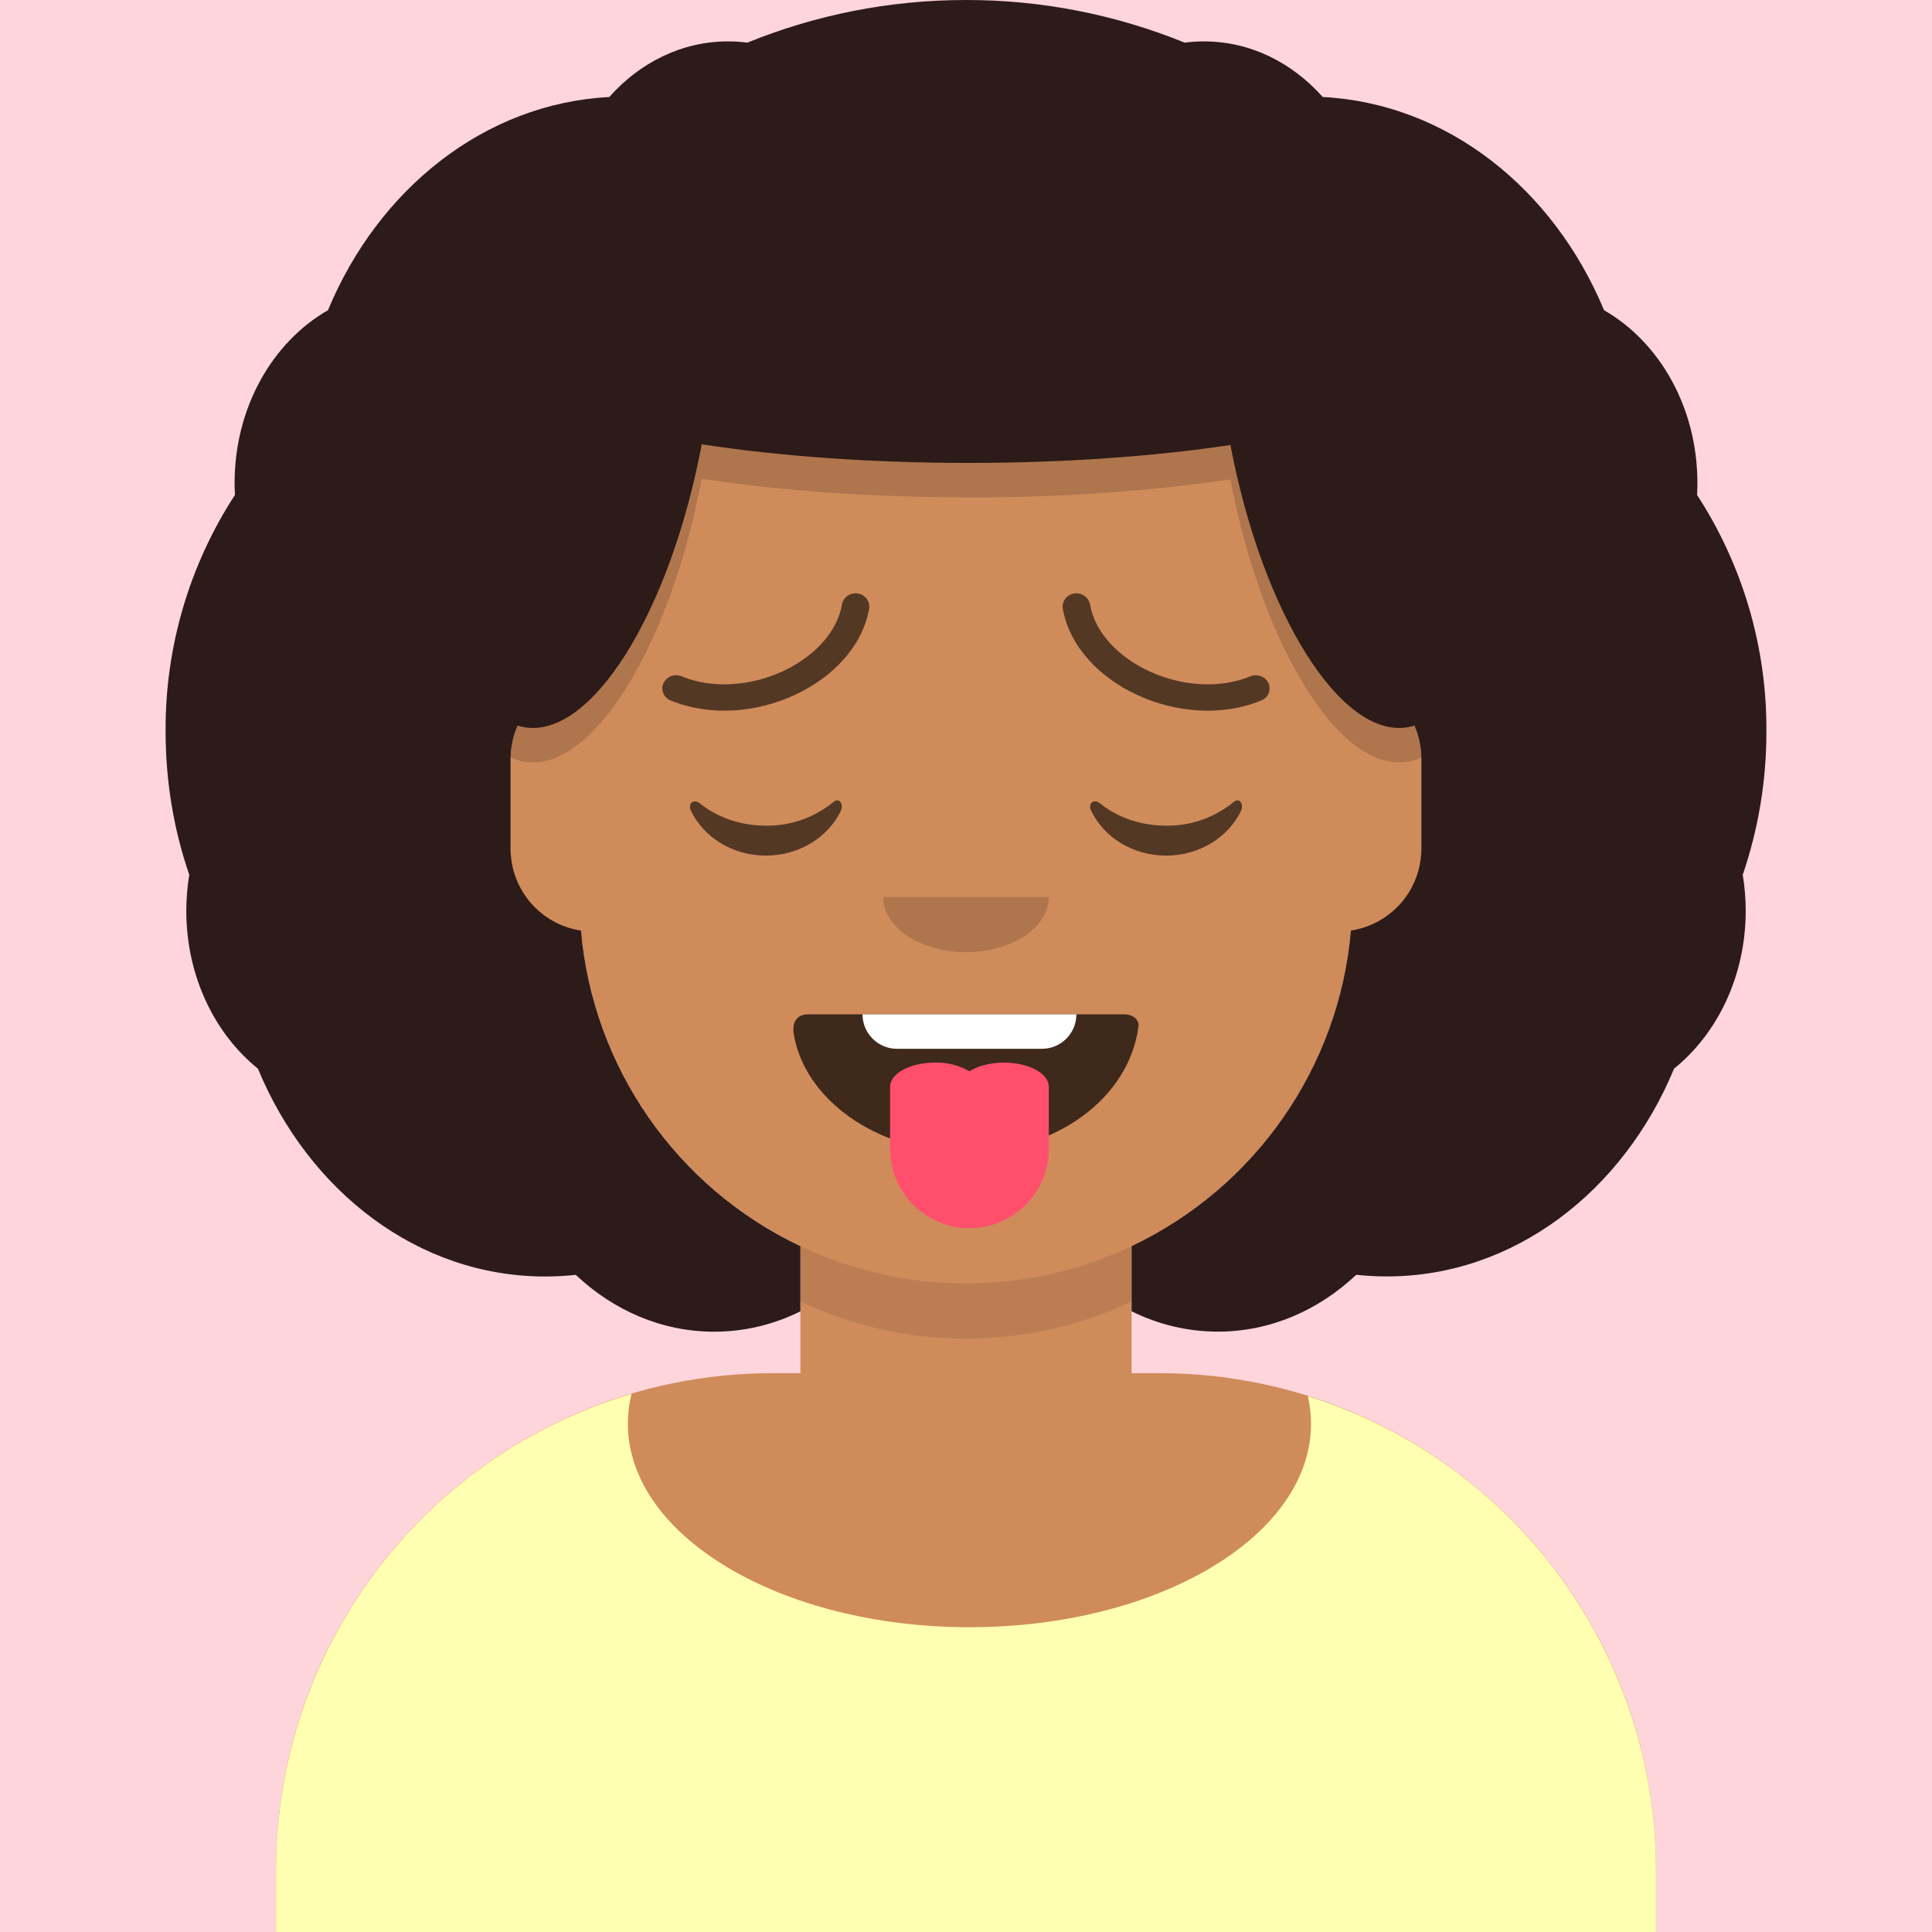
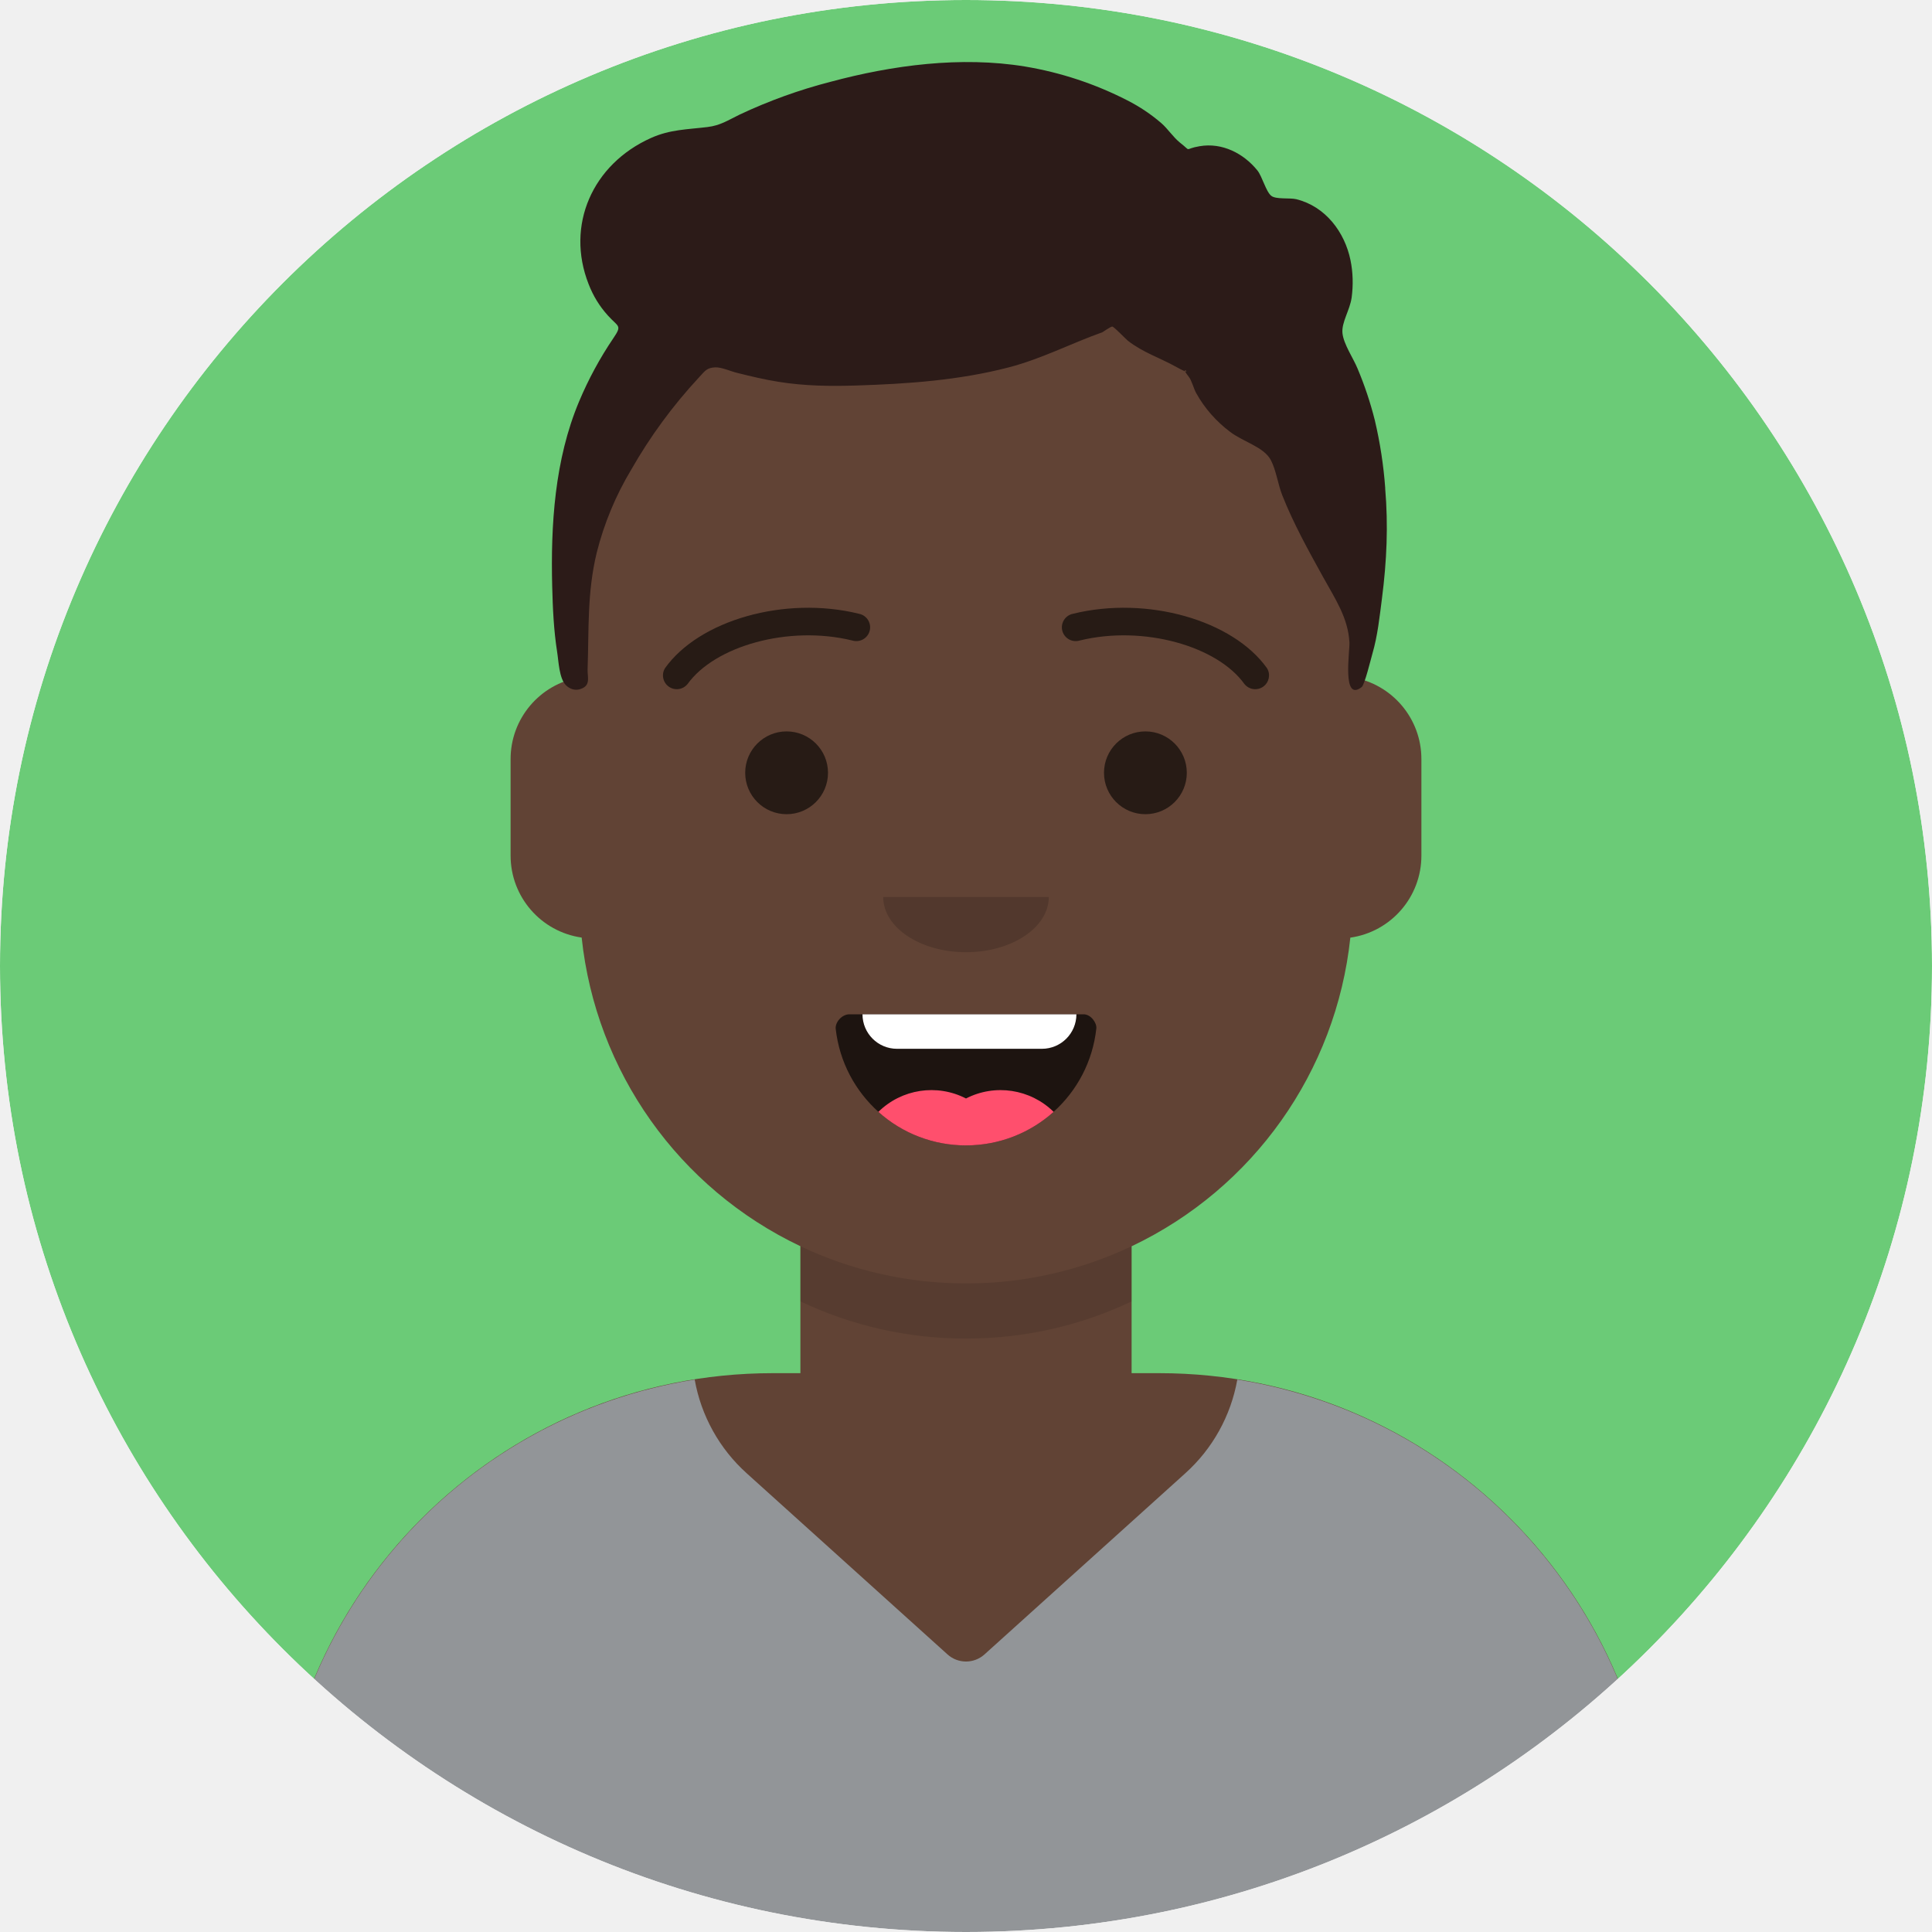
- <svg xmlns="http://www.w3.org/2000/svg" viewBox="0 0 280 280" fill="none" shape-rendering="auto">
-   <mask id="viewboxMask">
-     <rect width="280" height="280" rx="0" ry="0" x="0" y="0" fill="#fff" />
-   </mask>
-   <g mask="url(#viewboxMask)">
-     <rect fill="#ffd5dc" width="280" height="280" x="0" y="0" />
-     <g transform="translate(8)">
-       <path d="M132 36a56 56 0 0 0-56 56v6.17A12 12 0 0 0 66 110v14a12 12 0 0 0 10.3 11.88 56.04 56.04 0 0 0 31.7 44.73v18.4h-4a72 72 0 0 0-72 72v9h200v-9a72 72 0 0 0-72-72h-4v-18.39a56.04 56.04 0 0 0 31.7-44.73A12 12 0 0 0 198 124v-14a12 12 0 0 0-10-11.83V92a56 56 0 0 0-56-56Z" fill="#d08b5b" />
-       <path d="M108 180.61v8a55.79 55.79 0 0 0 24 5.39c8.59 0 16.73-1.93 24-5.39v-8a55.79 55.79 0 0 1-24 5.39 55.79 55.79 0 0 1-24-5.39Z" fill="#000" fill-opacity=".1" />
-       <g transform="translate(0 170)">
-         <path d="M132.5 65.83c27.34 0 49.5-13.2 49.5-29.48 0-1.37-.16-2.7-.46-4.02A72.03 72.03 0 0 1 232 101.05V110H32v-8.95A72.03 72.03 0 0 1 83.53 32a18 18 0 0 0-.53 4.35c0 16.28 22.16 29.48 49.5 29.48Z" fill="#ffffb1" />
+ <svg xmlns="http://www.w3.org/2000/svg" viewBox="0 0 512 512" width="512" height="512">
+   <defs>
+     <clipPath id="fc">
+       <circle cx="256" cy="256" r="256" />
+     </clipPath>
+   </defs>
+   <g clip-path="url(#fc)">
+     <svg viewBox="0 0 280 280" width="512" height="512" preserveAspectRatio="xMidYMid meet">
+       <mask id="viewboxMask">
+         <rect width="280" height="280" rx="0" ry="0" x="0" y="0" fill="#fff" />
+       </mask>
+       <g mask="url(#viewboxMask)">
+         <rect fill="#6BCB77" width="280" height="280" x="0" y="0" />
+         <g transform="translate(8)">
+           <path d="M132 36a56 56 0 0 0-56 56v6.17A12 12 0 0 0 66 110v14a12 12 0 0 0 10.3 11.88 56.04 56.04 0 0 0 31.7 44.73v18.4h-4a72 72 0 0 0-72 72v9h200v-9a72 72 0 0 0-72-72h-4v-18.39a56.04 56.04 0 0 0 31.7-44.73A12 12 0 0 0 198 124v-14a12 12 0 0 0-10-11.83V92a56 56 0 0 0-56-56Z" fill="#614335" />
+           <path d="M108 180.61v8a55.79 55.79 0 0 0 24 5.39c8.59 0 16.73-1.93 24-5.39v-8a55.79 55.79 0 0 1-24 5.39 55.79 55.79 0 0 1-24-5.39Z" fill="#000" fill-opacity=".1" />
+           <g transform="translate(0 170)">
+             <path d="M92.68 29.94A72.02 72.02 0 0 0 32 101.05V110h200v-8.95a72.02 72.02 0 0 0-60.68-71.11 23.87 23.87 0 0 1-7.56 13.6l-29.08 26.23a4 4 0 0 1-5.36 0l-29.08-26.23a23.87 23.87 0 0 1-7.56-13.6Z" fill="#929598" />
+           </g>
+           <g transform="translate(78 134)">
+             <path fill-rule="evenodd" clip-rule="evenodd" d="M35.12 15.13a19 19 0 0 0 37.77-.09c.08-.77-.77-2.04-1.85-2.04H37.1C36 13 35 14.18 35.12 15.13Z" fill="#000" fill-opacity=".7" />
+             <path d="M70 13H39a5 5 0 0 0 5 5h21a5 5 0 0 0 5-5Z" fill="#fff" />
+             <path d="M66.7 27.14A10.96 10.96 0 0 0 54 25.2a10.95 10.95 0 0 0-12.7 1.94A18.93 18.93 0 0 0 54 32c4.88 0 9.33-1.84 12.7-4.86Z" fill="#FF4F6D" />
+           </g>
+           <g transform="translate(104 122)">
+             <path fill-rule="evenodd" clip-rule="evenodd" d="M16 8c0 4.42 5.37 8 12 8s12-3.58 12-8" fill="#000" fill-opacity=".16" />
+           </g>
+           <g transform="translate(76 90)">
+             <path d="M36 22a6 6 0 1 1-12 0 6 6 0 0 1 12 0ZM88 22a6 6 0 1 1-12 0 6 6 0 0 1 12 0Z" fill="#000" fill-opacity=".6" />
+           </g>
+           <g transform="translate(76 82)">
+             <path d="M15.63 17.16c3.92-5.51 14.65-8.6 23.9-6.33a2 2 0 1 0 .95-3.88c-10.74-2.64-23.17.94-28.11 7.9a2 2 0 0 0 3.26 2.3ZM96.37 17.16c-3.91-5.51-14.65-8.6-23.9-6.33a2 2 0 1 1-.95-3.88c10.74-2.64 23.17.94 28.11 7.9a2 2 0 0 1-3.26 2.3Z" fill="#000" fill-opacity=".6" />
+           </g>
+           <g transform="translate(-1)">
+             <path fill-rule="evenodd" clip-rule="evenodd" d="M193.76 70.77a62.92 62.92 0 0 0-1.51-9.86 51.78 51.78 0 0 0-2.5-7.49c-.6-1.48-2.02-3.52-2.19-5.13-.16-1.57 1.07-3.32 1.33-5.16.24-1.79.2-3.66-.17-5.44-.83-4.03-3.6-7.77-7.85-8.82-.95-.23-2.97.06-3.64-.5-.77-.63-1.3-2.8-2-3.67-2-2.47-5.1-4.07-8.37-3.51-2.41.4-1.03.9-2.84-.51-1-.8-1.75-2-2.73-2.85a24.7 24.7 0 0 0-4.9-3.28 50.82 50.82 0 0 0-14.84-4.91c-9.28-1.52-19.2-.2-28.2 2.22a74.58 74.58 0 0 0-13.14 4.74c-1.78.87-2.81 1.58-4.67 1.81-2.93.36-5.4.34-8.18 1.58-8.54 3.82-12.39 12.69-9.06 21.17.66 1.71 1.57 3.21 2.82 4.59 1.52 1.68 2.07 1.35.76 3.28a52.78 52.78 0 0 0-4.96 9.17c-3.53 8.4-4.12 17.87-3.89 26.83.08 3.13.22 6.3.71 9.42.22 1.34.28 3.87 1.29 4.87.5.5 1.24.78 1.96.58 1.71-.47 1.13-1.73 1.17-2.9.2-5.88-.08-11.08 1.32-16.9a44.4 44.4 0 0 1 5-12.03 72.07 72.07 0 0 1 9.8-13.35c.92-.99 1.12-1.4 2.35-1.48.93-.05 2.3.59 3.2.8 2 .5 4 .98 6.03 1.3 3.74.6 7.45.65 11.22.53 7.43-.23 14.88-.75 22.09-2.62 4.78-1.24 9.02-3.47 13.6-5.1.08-.04 1.23-.85 1.43-.82.28.04 1.97 1.82 2.26 2.05 2.23 1.74 4.67 2.48 7.07 3.83 2.97 1.66.1-.72 1.73 1.36.48.6.72 1.72 1.1 2.4 1.22 2.2 2.9 4.1 4.93 5.63 1.96 1.47 4.9 2.18 5.9 4.1.76 1.47 1.02 3.48 1.64 5.06 1.63 4.13 3.78 7.99 5.93 11.88 1.73 3.14 3.62 5.89 3.81 9.47.07 1.25-1.12 8.74 1.78 6.46.43-.34 1.35-4.15 1.54-4.8.77-2.63 1.05-5.38 1.4-8.09.69-5.38.92-10.5.46-15.91Z" fill="#2c1b18" />
+           </g>
+           <g transform="translate(49 72)" />
+           <g transform="translate(62 42)" />
+         </g>
      </g>
-       <g transform="translate(78 134)">
-         <path fill-rule="evenodd" clip-rule="evenodd" d="M29 15.6C30.41 25.24 41.06 33 54 33c12.97 0 23.65-7.82 25-18.26.1-.4-.22-1.74-2.17-1.74H31.17c-1.79 0-2.3 1.24-2.17 2.6Z" fill="#000" fill-opacity=".7" />
-         <path d="M70 13H39a5 5 0 0 0 5 5h21a5 5 0 0 0 5-5Z" fill="#fff" />
-         <path d="M43 23.5a1.88 1.88 0 0 0 0 .13v8.87a11.5 11.5 0 1 0 23 0v-8.87a1.62 1.62 0 0 0 0-.13c0-1.93-2.91-3.5-6.5-3.5-2.01 0-3.8.5-5 1.26a9.45 9.45 0 0 0-5-1.26c-3.59 0-6.5 1.57-6.5 3.5Z" fill="#FF4F6D" />
-       </g>
-       <g transform="translate(104 122)">
-         <path fill-rule="evenodd" clip-rule="evenodd" d="M16 8c0 4.42 5.37 8 12 8s12-3.58 12-8" fill="#000" fill-opacity=".16" />
-       </g>
-       <g transform="translate(76 90)">
-         <path d="M16.16 27.55c1.85 3.8 6 6.45 10.84 6.45 4.81 0 8.96-2.63 10.82-6.4.55-1.13-.24-2.05-1.03-1.37a15.05 15.05 0 0 1-9.8 3.43c-3.73 0-7.12-1.24-9.55-3.23-.9-.73-1.82.01-1.28 1.12ZM74.16 27.55c1.85 3.8 6 6.45 10.84 6.45 4.81 0 8.96-2.63 10.82-6.4.55-1.13-.24-2.05-1.03-1.37a15.05 15.05 0 0 1-9.8 3.43c-3.74 0-7.13-1.24-9.56-3.23-.9-.73-1.82.01-1.28 1.12Z" fill-rule="evenodd" clip-rule="evenodd" fill="#000" fill-opacity=".6" />
-       </g>
-       <g transform="translate(76 82)">
-         <path d="M38.03 5.6c-1.48 8.38-14.1 14.17-23.24 10.42a2.04 2.04 0 0 0-2.64 1c-.43.97.04 2.1 1.05 2.5 11.45 4.7 26.84-2.37 28.76-13.3a1.92 1.92 0 0 0-1.64-2.2 2 2 0 0 0-2.3 1.57ZM73.97 5.6c1.48 8.38 14.1 14.17 23.24 10.42 1.02-.41 2.2.03 2.63 1 .43.97-.04 2.1-1.05 2.5-11.44 4.7-26.84-2.37-28.76-13.3a1.92 1.92 0 0 1 1.64-2.2 2 2 0 0 1 2.3 1.57Z" fill="#000" fill-opacity=".6" />
-       </g>
-       <g transform="translate(-1)">
-         <path d="M94.7 69.39c-4.62 24.47-16 42.72-25.74 41a7.49 7.49 0 0 1-1.96-.63V89a65.93 65.93 0 0 1 28.4-54.24c.48 2.39.83 4.99 1.05 7.77a262.85 262.85 0 0 1 36.9-2.44c13.27 0 25.67.85 36.22 2.34.22-2.74.57-5.3 1.05-7.67A65.92 65.92 0 0 1 199 89v20.76c-.62.3-1.28.52-1.95.63-9.72 1.72-21.09-16.48-25.73-40.9a260.5 260.5 0 0 1-37.97 2.59c-14.3 0-27.6-1-38.65-2.7Z" fill="#000" fill-opacity=".16" />
-         <path d="M133 0c-11.21 0-21.9 2.2-31.69 6.18-.92-.12-1.86-.18-2.81-.18-6.7 0-12.77 3.07-17.2 8.06-18.04.93-33.46 13.3-40.77 30.9C32.5 49.56 27 59.04 27 70c0 .58.02 1.15.05 1.73A62.11 62.11 0 0 0 17 106c0 7.33 1.21 14.34 3.43 20.78-.28 1.69-.43 3.44-.43 5.22 0 9.45 4.1 17.81 10.38 22.88C37.74 172.68 53.6 185 72 185c1.5 0 2.98-.08 4.44-.24C81.9 189.9 88.88 193 96.5 193c4.44 0 8.67-1.05 12.5-2.95v-9.44a56.03 56.03 0 0 1-31.8-45.74A12 12 0 0 1 67 123v-13c0-1.72.36-3.36 1.02-4.84.3.1.62.18.94.23 9.73 1.72 21.12-16.53 25.74-41 11.05 1.7 24.35 2.7 38.65 2.7 14.02 0 27.06-.96 37.97-2.6 4.64 24.41 16.01 42.6 25.73 40.9.32-.06.63-.14.94-.23a11.96 11.96 0 0 1 1 4.83v13a12 12 0 0 1-10.2 11.87A56.03 56.03 0 0 1 157 180.6v9.44a28.06 28.06 0 0 0 12.5 2.95c7.62 0 14.61-3.1 20.06-8.24 1.46.16 2.94.24 4.44.24 18.39 0 34.26-12.32 41.62-30.12C241.9 149.81 246 141.45 246 132c0-1.78-.15-3.53-.43-5.22A63.91 63.91 0 0 0 249 106a62.11 62.11 0 0 0-10.05-34.27c.04-.58.05-1.15.05-1.73 0-10.96-5.5-20.44-13.53-25.04-7.31-17.6-22.73-29.97-40.77-30.9C180.27 9.07 174.2 6 167.5 6c-.95 0-1.89.06-2.81.18A83.76 83.76 0 0 0 133 0Z" fill="#2c1b18" />
-       </g>
-       <g transform="translate(49 72)" />
-       <g transform="translate(62 42)" />
-     </g>
+     </svg>
  </g>
</svg>
